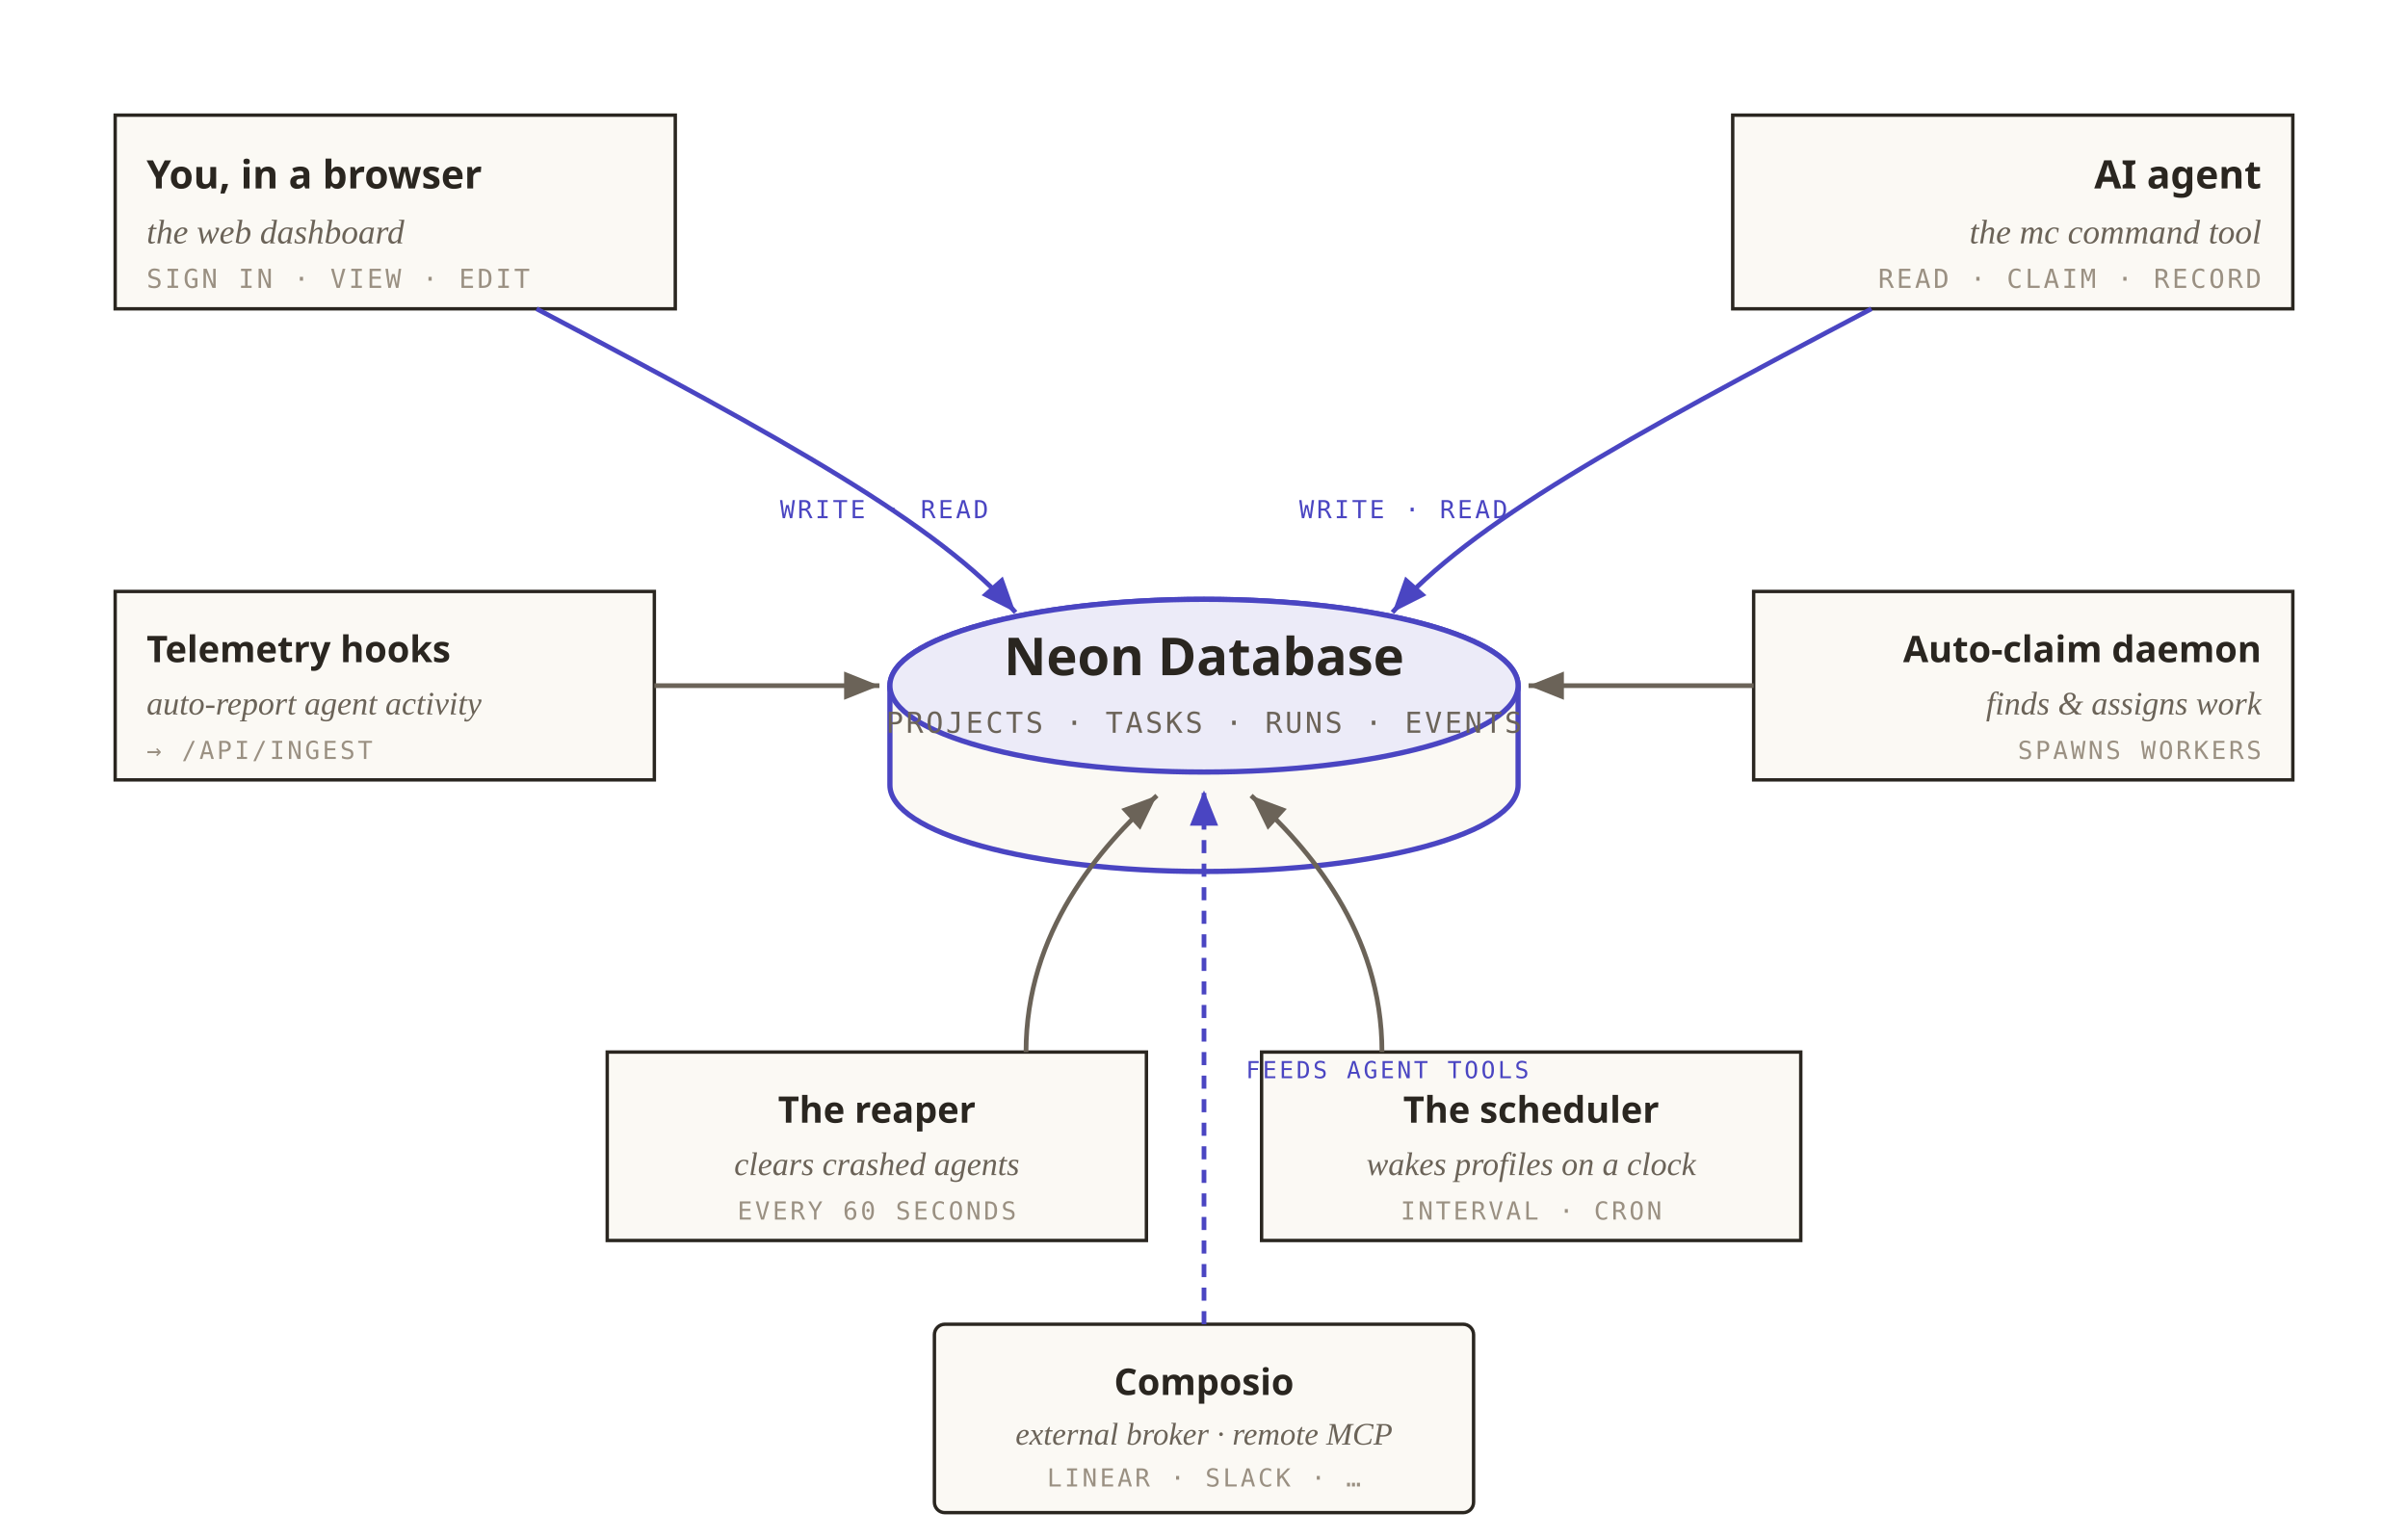
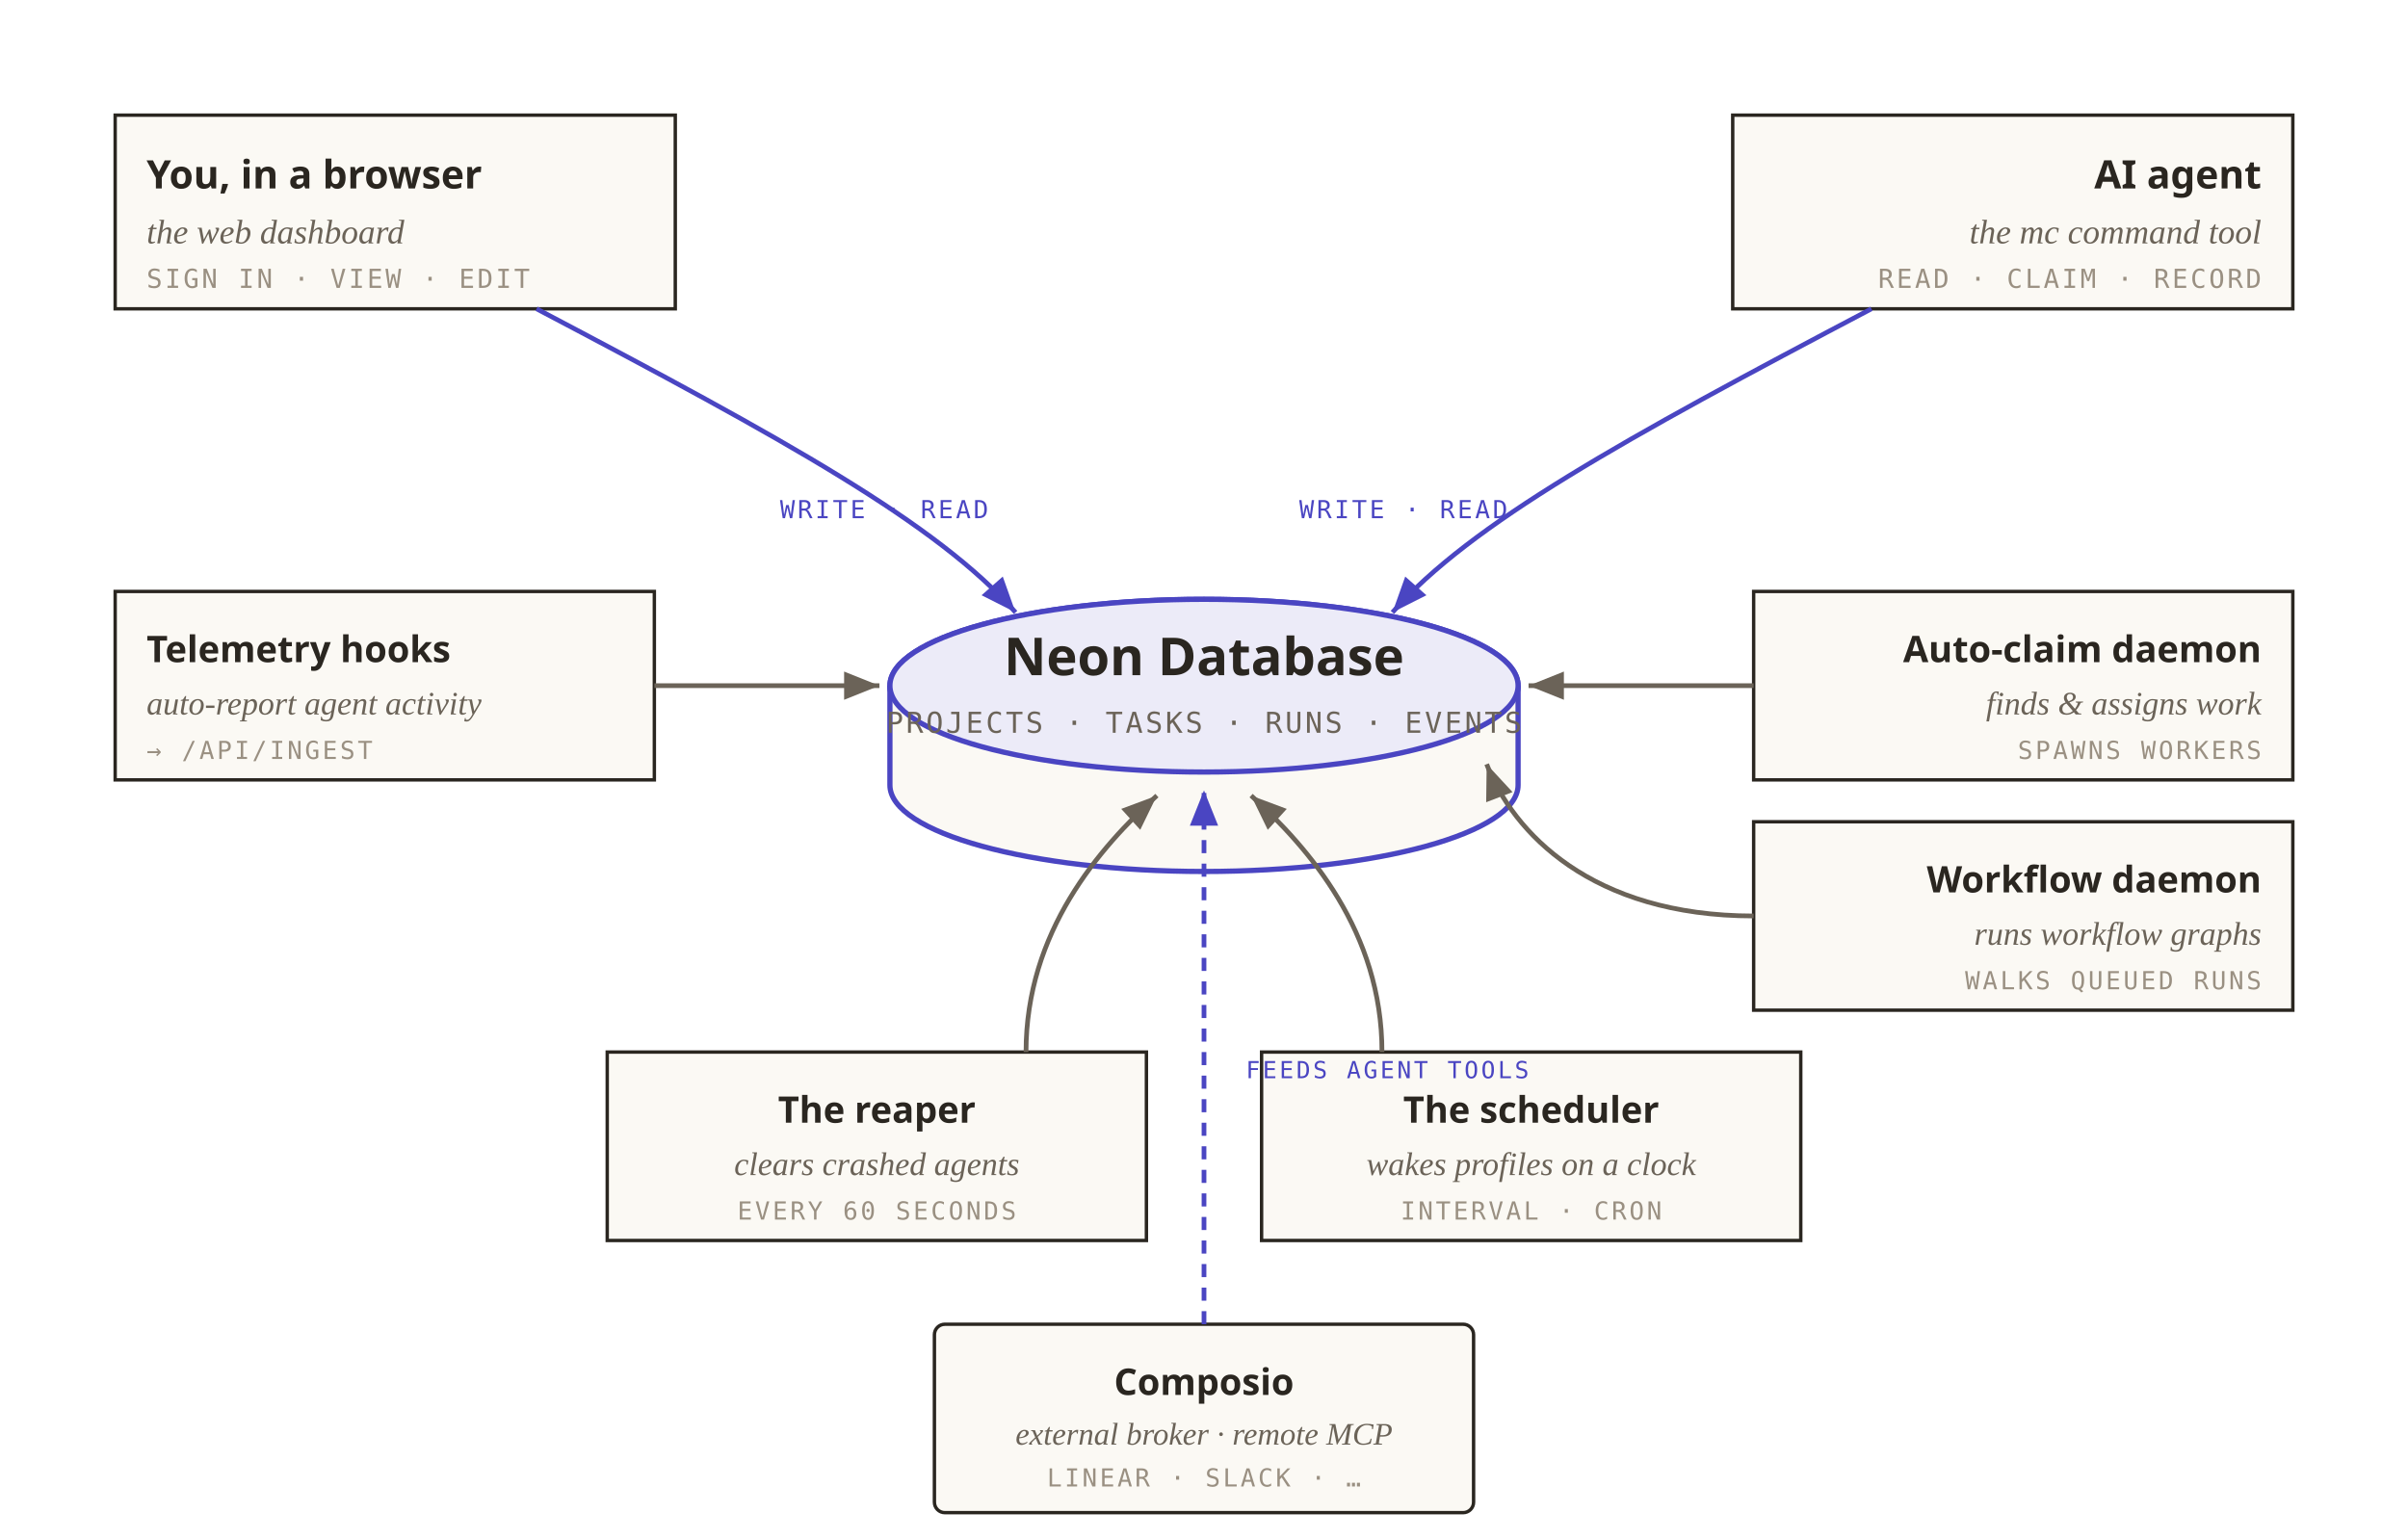
<svg xmlns="http://www.w3.org/2000/svg" viewBox="0 0 920 588" role="img" aria-label="System topology">
  <style>
    .t-disp{font-family:'Archivo Expanded','Archivo',system-ui,sans-serif;font-weight:600}
    .t-mono{font-family:'Martian Mono',ui-monospace,monospace}
    .t-serif{font-family:Georgia,'Times New Roman',serif}
    @media (prefers-color-scheme: dark){
      [fill="#fbf9f4"]{fill:#17171c}
      [fill="#ecebf8"]{fill:#222041}
      [fill="#e6f1ec"]{fill:#14302a}
      [fill="#f4ecdd"]{fill:#2c2517}
      [fill="#f6e7e1"]{fill:#36201a}
      [fill="#2a2620"]{fill:#e9e7e0}
      [fill="#6b6358"]{fill:#b6b0a8}
      [fill="#9a9082"]{fill:#8b867e}
      [fill="#4a45c2"]{fill:#a7a2f0}
      [fill="#2c8a6f"]{fill:#5fc9a8}
      [fill="#946a2a"]{fill:#cf9a4a}
      [fill="#b1543f"]{fill:#e08a72}
      [stroke="#2a2620"]{stroke:#6a665e}
      [stroke="#6b6358"]{stroke:#8a847b}
      [stroke="#4a45c2"]{stroke:#7d78d8}
      [stroke="#2c8a6f"]{stroke:#4aa98a}
      [stroke="#946a2a"]{stroke:#c79a52}
      [stroke="#b1543f"]{stroke:#c97862}
    }
  </style>
  <defs>
    <marker id="ar" markerWidth="9" markerHeight="9" refX="7.5" refY="3" orient="auto">
      <path d="M0,0 L7.5,3 L0,6 Z" fill="#6b6358" />
    </marker>
    <marker id="arI" markerWidth="9" markerHeight="9" refX="7.5" refY="3" orient="auto">
      <path d="M0,0 L7.5,3 L0,6 Z" fill="#4a45c2" />
    </marker>
  </defs>
  <ellipse cx="460" cy="262" rx="120" ry="33" fill="#fbf9f4" stroke="#4a45c2" stroke-width="2" />
  <path d="M340,262 v38 a120,33 0 0 0 240,0 v-38" fill="#fbf9f4" stroke="#4a45c2" stroke-width="2" />
  <ellipse cx="460" cy="262" rx="120" ry="33" fill="#ecebf8" stroke="#4a45c2" stroke-width="2" />
  <text x="460" y="258" text-anchor="middle" class="t-disp" font-size="20" fill="#2a2620">Neon Database</text>
  <text x="460" y="280" text-anchor="middle" class="t-mono" font-size="11" fill="#6b6358" letter-spacing="1">PROJECTS · TASKS · RUNS · EVENTS</text>
  <rect x="44" y="44" width="214" height="74" fill="#fbf9f4" stroke="#2a2620" stroke-width="1.3" />
  <text x="56" y="72" class="t-disp" font-size="15" fill="#2a2620">You, in a browser</text>
  <text x="56" y="93" class="t-serif" font-size="13" font-style="italic" fill="#6b6358">the web dashboard</text>
  <text x="56" y="110" class="t-mono" font-size="10" fill="#9a9082" letter-spacing="1">SIGN IN · VIEW · EDIT</text>
  <path d="M205,118 C300,168 358,200 388,234" fill="none" stroke="#4a45c2" stroke-width="1.8" marker-end="url(#arI)" />
  <rect x="662" y="44" width="214" height="74" fill="#fbf9f4" stroke="#2a2620" stroke-width="1.3" />
  <text x="864" y="72" text-anchor="end" class="t-disp" font-size="15" fill="#2a2620">AI agent</text>
  <text x="864" y="93" text-anchor="end" class="t-serif" font-size="13" font-style="italic" fill="#6b6358">the mc command tool</text>
  <text x="864" y="110" text-anchor="end" class="t-mono" font-size="10" fill="#9a9082" letter-spacing="1">READ · CLAIM · RECORD</text>
  <path d="M715,118 C620,168 562,200 532,234" fill="none" stroke="#4a45c2" stroke-width="1.8" marker-end="url(#arI)" />
  <rect x="44" y="226" width="206" height="72" fill="#fbf9f4" stroke="#2a2620" stroke-width="1.3" />
  <text x="56" y="253" class="t-disp" font-size="14" fill="#2a2620">Telemetry hooks</text>
  <text x="56" y="273" class="t-serif" font-size="12.5" font-style="italic" fill="#6b6358">auto-report agent activity</text>
  <text x="56" y="290" class="t-mono" font-size="9.5" fill="#9a9082" letter-spacing="1">→ /API/INGEST</text>
  <path d="M250,262 L336,262" fill="none" stroke="#6b6358" stroke-width="1.8" marker-end="url(#ar)" />
  <rect x="670" y="226" width="206" height="72" fill="#fbf9f4" stroke="#2a2620" stroke-width="1.3" />
  <text x="864" y="253" text-anchor="end" class="t-disp" font-size="14" fill="#2a2620">Auto-claim daemon</text>
  <text x="864" y="273" text-anchor="end" class="t-serif" font-size="12.5" font-style="italic" fill="#6b6358">finds &amp; assigns work</text>
  <text x="864" y="290" text-anchor="end" class="t-mono" font-size="9.5" fill="#9a9082" letter-spacing="1">SPAWNS WORKERS</text>
  <path d="M670,262 L584,262" fill="none" stroke="#6b6358" stroke-width="1.8" marker-end="url(#ar)" />
+   <rect x="670" y="314" width="206" height="72" fill="#fbf9f4" stroke="#2a2620" stroke-width="1.3" />
+   <text x="864" y="341" text-anchor="end" class="t-disp" font-size="14" fill="#2a2620">Workflow daemon</text>
+   <text x="864" y="361" text-anchor="end" class="t-serif" font-size="12.5" font-style="italic" fill="#6b6358">runs workflow graphs</text>
+   <text x="864" y="378" text-anchor="end" class="t-mono" font-size="9.5" fill="#9a9082" letter-spacing="1">WALKS QUEUED RUNS</text>
+   <path d="M670,350 C608,350 578,318 568,292" fill="none" stroke="#6b6358" stroke-width="1.8" marker-end="url(#ar)" />
  <rect x="232" y="402" width="206" height="72" fill="#fbf9f4" stroke="#2a2620" stroke-width="1.3" />
  <text x="335" y="429" text-anchor="middle" class="t-disp" font-size="14" fill="#2a2620">The reaper</text>
  <text x="335" y="449" text-anchor="middle" class="t-serif" font-size="12.5" font-style="italic" fill="#6b6358">clears crashed agents</text>
  <text x="335" y="466" text-anchor="middle" class="t-mono" font-size="9.5" fill="#9a9082" letter-spacing="1">EVERY 60 SECONDS</text>
  <path d="M392,402 C392,356 420,324 442,304" fill="none" stroke="#6b6358" stroke-width="1.8" marker-end="url(#ar)" />
  <rect x="482" y="402" width="206" height="72" fill="#fbf9f4" stroke="#2a2620" stroke-width="1.3" />
  <text x="585" y="429" text-anchor="middle" class="t-disp" font-size="14" fill="#2a2620">The scheduler</text>
  <text x="585" y="449" text-anchor="middle" class="t-serif" font-size="12.5" font-style="italic" fill="#6b6358">wakes profiles on a clock</text>
  <text x="585" y="466" text-anchor="middle" class="t-mono" font-size="9.5" fill="#9a9082" letter-spacing="1">INTERVAL · CRON</text>
  <path d="M528,402 C528,356 500,324 478,304" fill="none" stroke="#6b6358" stroke-width="1.8" marker-end="url(#ar)" />
  <text x="298" y="198" class="t-mono" font-size="9.5" fill="#4a45c2" letter-spacing="1">WRITE · READ</text>
  <text x="576" y="198" text-anchor="end" class="t-mono" font-size="9.5" fill="#4a45c2" letter-spacing="1">WRITE · READ</text>
  <rect x="357" y="506" width="206" height="72" rx="4" fill="#fbf9f4" stroke="#2a2620" stroke-width="1.3" />
  <text x="460" y="533" text-anchor="middle" class="t-disp" font-size="14" fill="#2a2620">Composio</text>
  <text x="460" y="552" text-anchor="middle" class="t-serif" font-size="12" font-style="italic" fill="#6b6358">external broker · remote MCP</text>
  <text x="460" y="568" text-anchor="middle" class="t-mono" font-size="9.5" fill="#9a9082" letter-spacing="1">LINEAR · SLACK · …</text>
  <path d="M460,506 L460,302" fill="none" stroke="#4a45c2" stroke-width="1.8" stroke-dasharray="5 4" marker-end="url(#arI)" />
  <text x="476" y="412" class="t-mono" font-size="9" fill="#4a45c2" letter-spacing="1">FEEDS AGENT TOOLS</text>
</svg>
